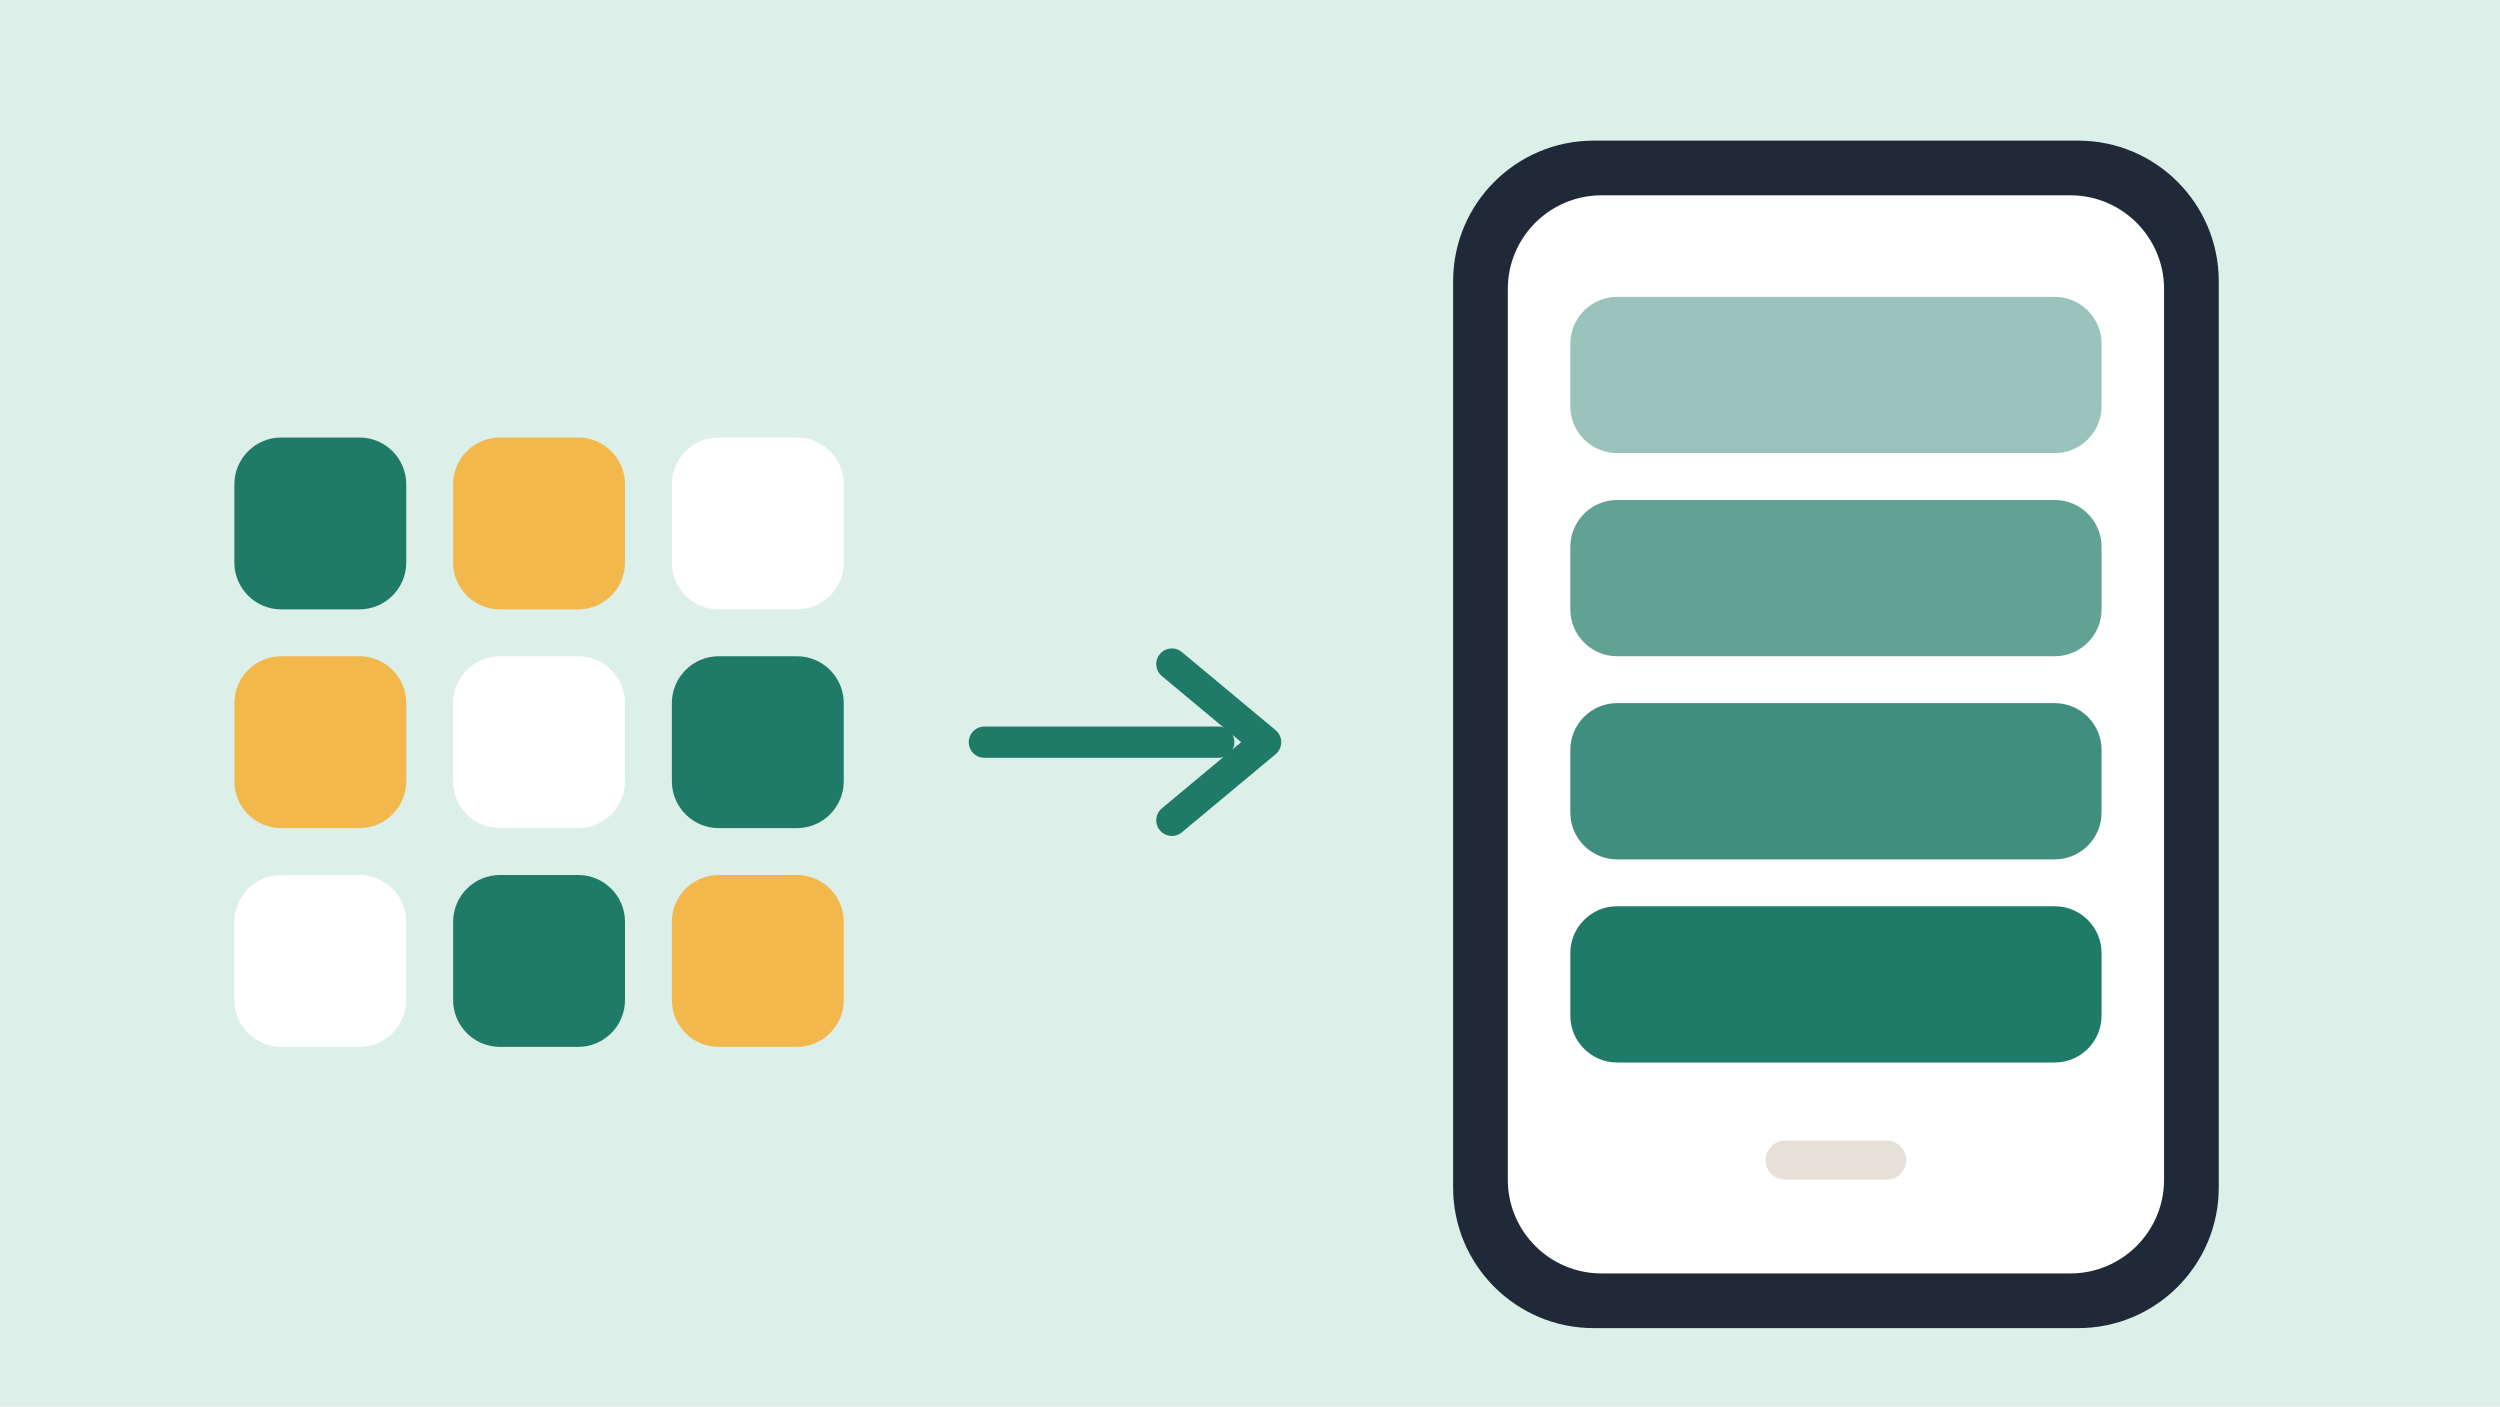
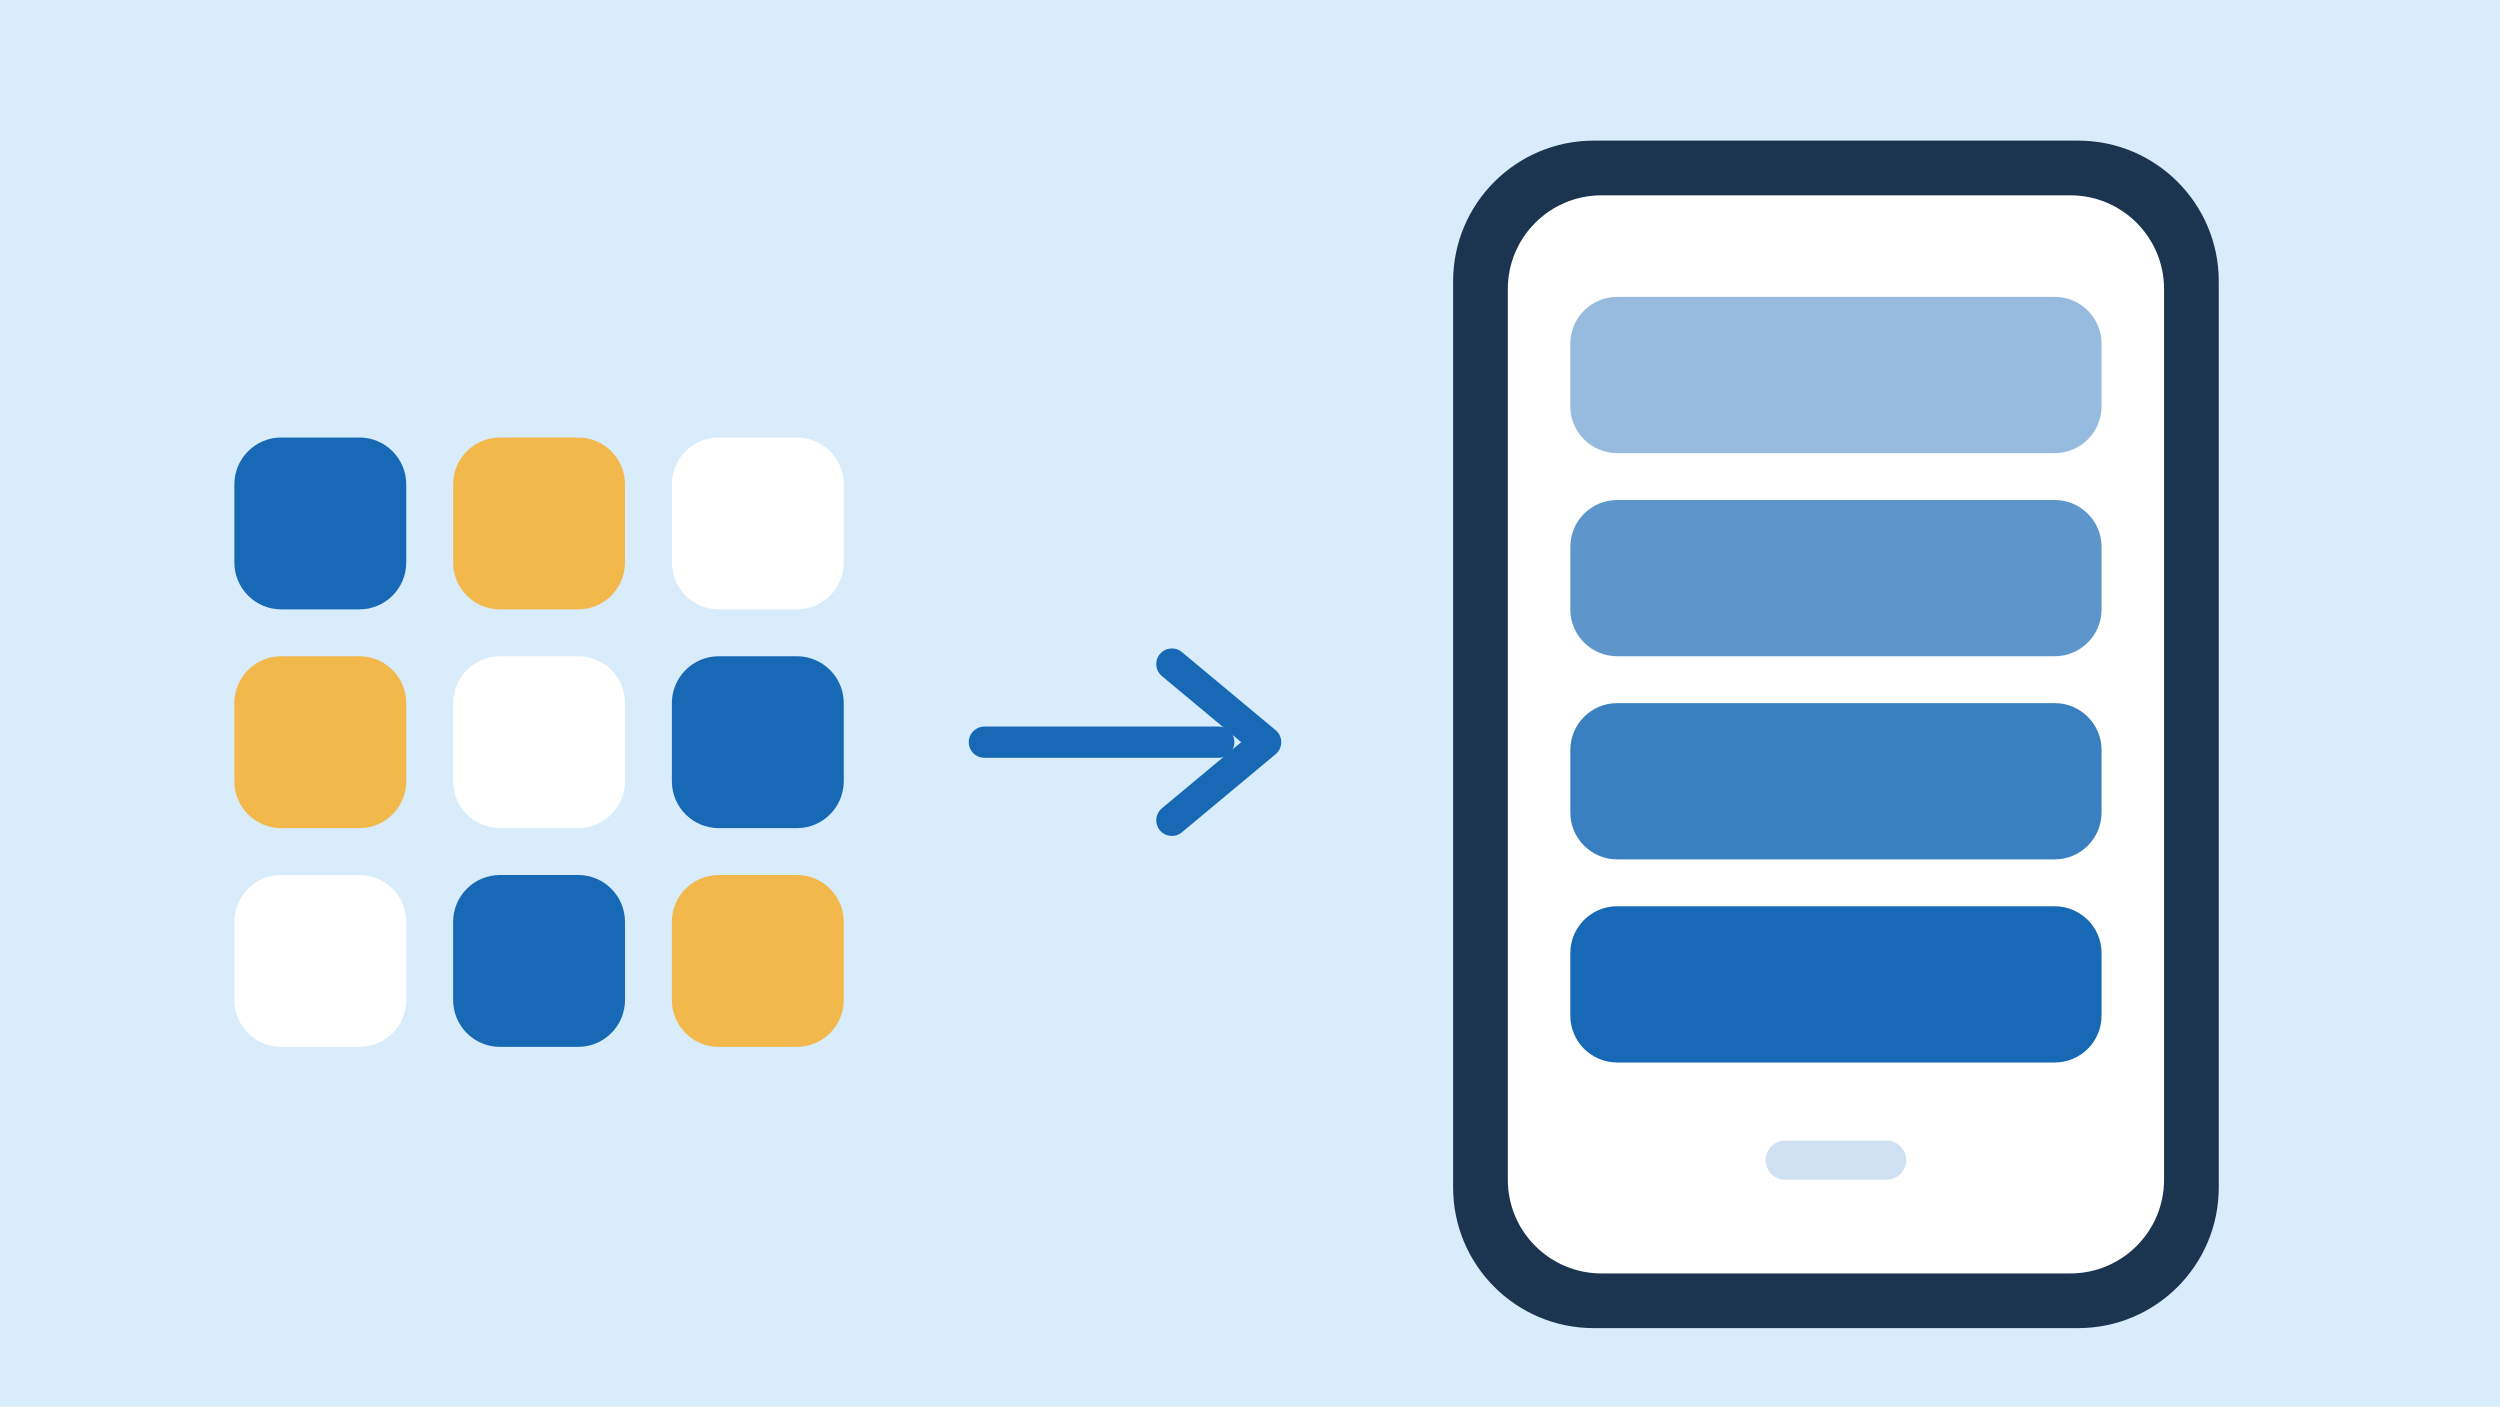
<svg xmlns="http://www.w3.org/2000/svg" viewBox="0 0 320 180">
-   <rect width="320" height="180" fill="#dcefe9" />
-   <rect x="30" y="56" width="22" height="22" rx="6" fill="#1f7a68" />
+   <rect width="320" height="180" fill="#d8ecfb" />
+   <rect x="30" y="56" width="22" height="22" rx="6" fill="#1769b5" />
  <rect x="58" y="56" width="22" height="22" rx="6" fill="#f2b84b" />
  <rect x="86" y="56" width="22" height="22" rx="6" fill="#ffffff" />
  <rect x="30" y="84" width="22" height="22" rx="6" fill="#f2b84b" />
  <rect x="58" y="84" width="22" height="22" rx="6" fill="#ffffff" />
-   <rect x="86" y="84" width="22" height="22" rx="6" fill="#1f7a68" />
+   <rect x="86" y="84" width="22" height="22" rx="6" fill="#1769b5" />
  <rect x="30" y="112" width="22" height="22" rx="6" fill="#ffffff" />
-   <rect x="58" y="112" width="22" height="22" rx="6" fill="#1f7a68" />
+   <rect x="58" y="112" width="22" height="22" rx="6" fill="#1769b5" />
  <rect x="86" y="112" width="22" height="22" rx="6" fill="#f2b84b" />
-   <path d="M126 95 h30" stroke="#1f7a68" stroke-width="4" stroke-linecap="round" />
-   <path d="M150 85 l12 10 l-12 10" fill="none" stroke="#1f7a68" stroke-width="4" stroke-linecap="round" stroke-linejoin="round" />
-   <rect x="186" y="18" width="98" height="152" rx="18" fill="#1f2937" />
+   <path d="M126 95 h30" stroke="#1769b5" stroke-width="4" stroke-linecap="round" />
+   <path d="M150 85 l12 10 l-12 10" fill="none" stroke="#1769b5" stroke-width="4" stroke-linecap="round" stroke-linejoin="round" />
+   <rect x="186" y="18" width="98" height="152" rx="18" fill="#1b3550" />
  <rect x="193" y="25" width="84" height="138" rx="12" fill="#ffffff" />
-   <rect x="201" y="38" width="68" height="20" rx="6" fill="#1f7a68" opacity="0.45" />
-   <rect x="201" y="64" width="68" height="20" rx="6" fill="#1f7a68" opacity="0.7" />
-   <rect x="201" y="90" width="68" height="20" rx="6" fill="#1f7a68" opacity="0.85" />
-   <rect x="201" y="116" width="68" height="20" rx="6" fill="#1f7a68" />
-   <rect x="226" y="146" width="18" height="5" rx="2.5" fill="#e6e1d6" />
+   <rect x="201" y="38" width="68" height="20" rx="6" fill="#1769b5" opacity="0.45" />
+   <rect x="201" y="64" width="68" height="20" rx="6" fill="#1769b5" opacity="0.7" />
+   <rect x="201" y="90" width="68" height="20" rx="6" fill="#1769b5" opacity="0.85" />
+   <rect x="201" y="116" width="68" height="20" rx="6" fill="#1769b5" />
+   <rect x="226" y="146" width="18" height="5" rx="2.5" fill="#cfe0f2" />
</svg>
